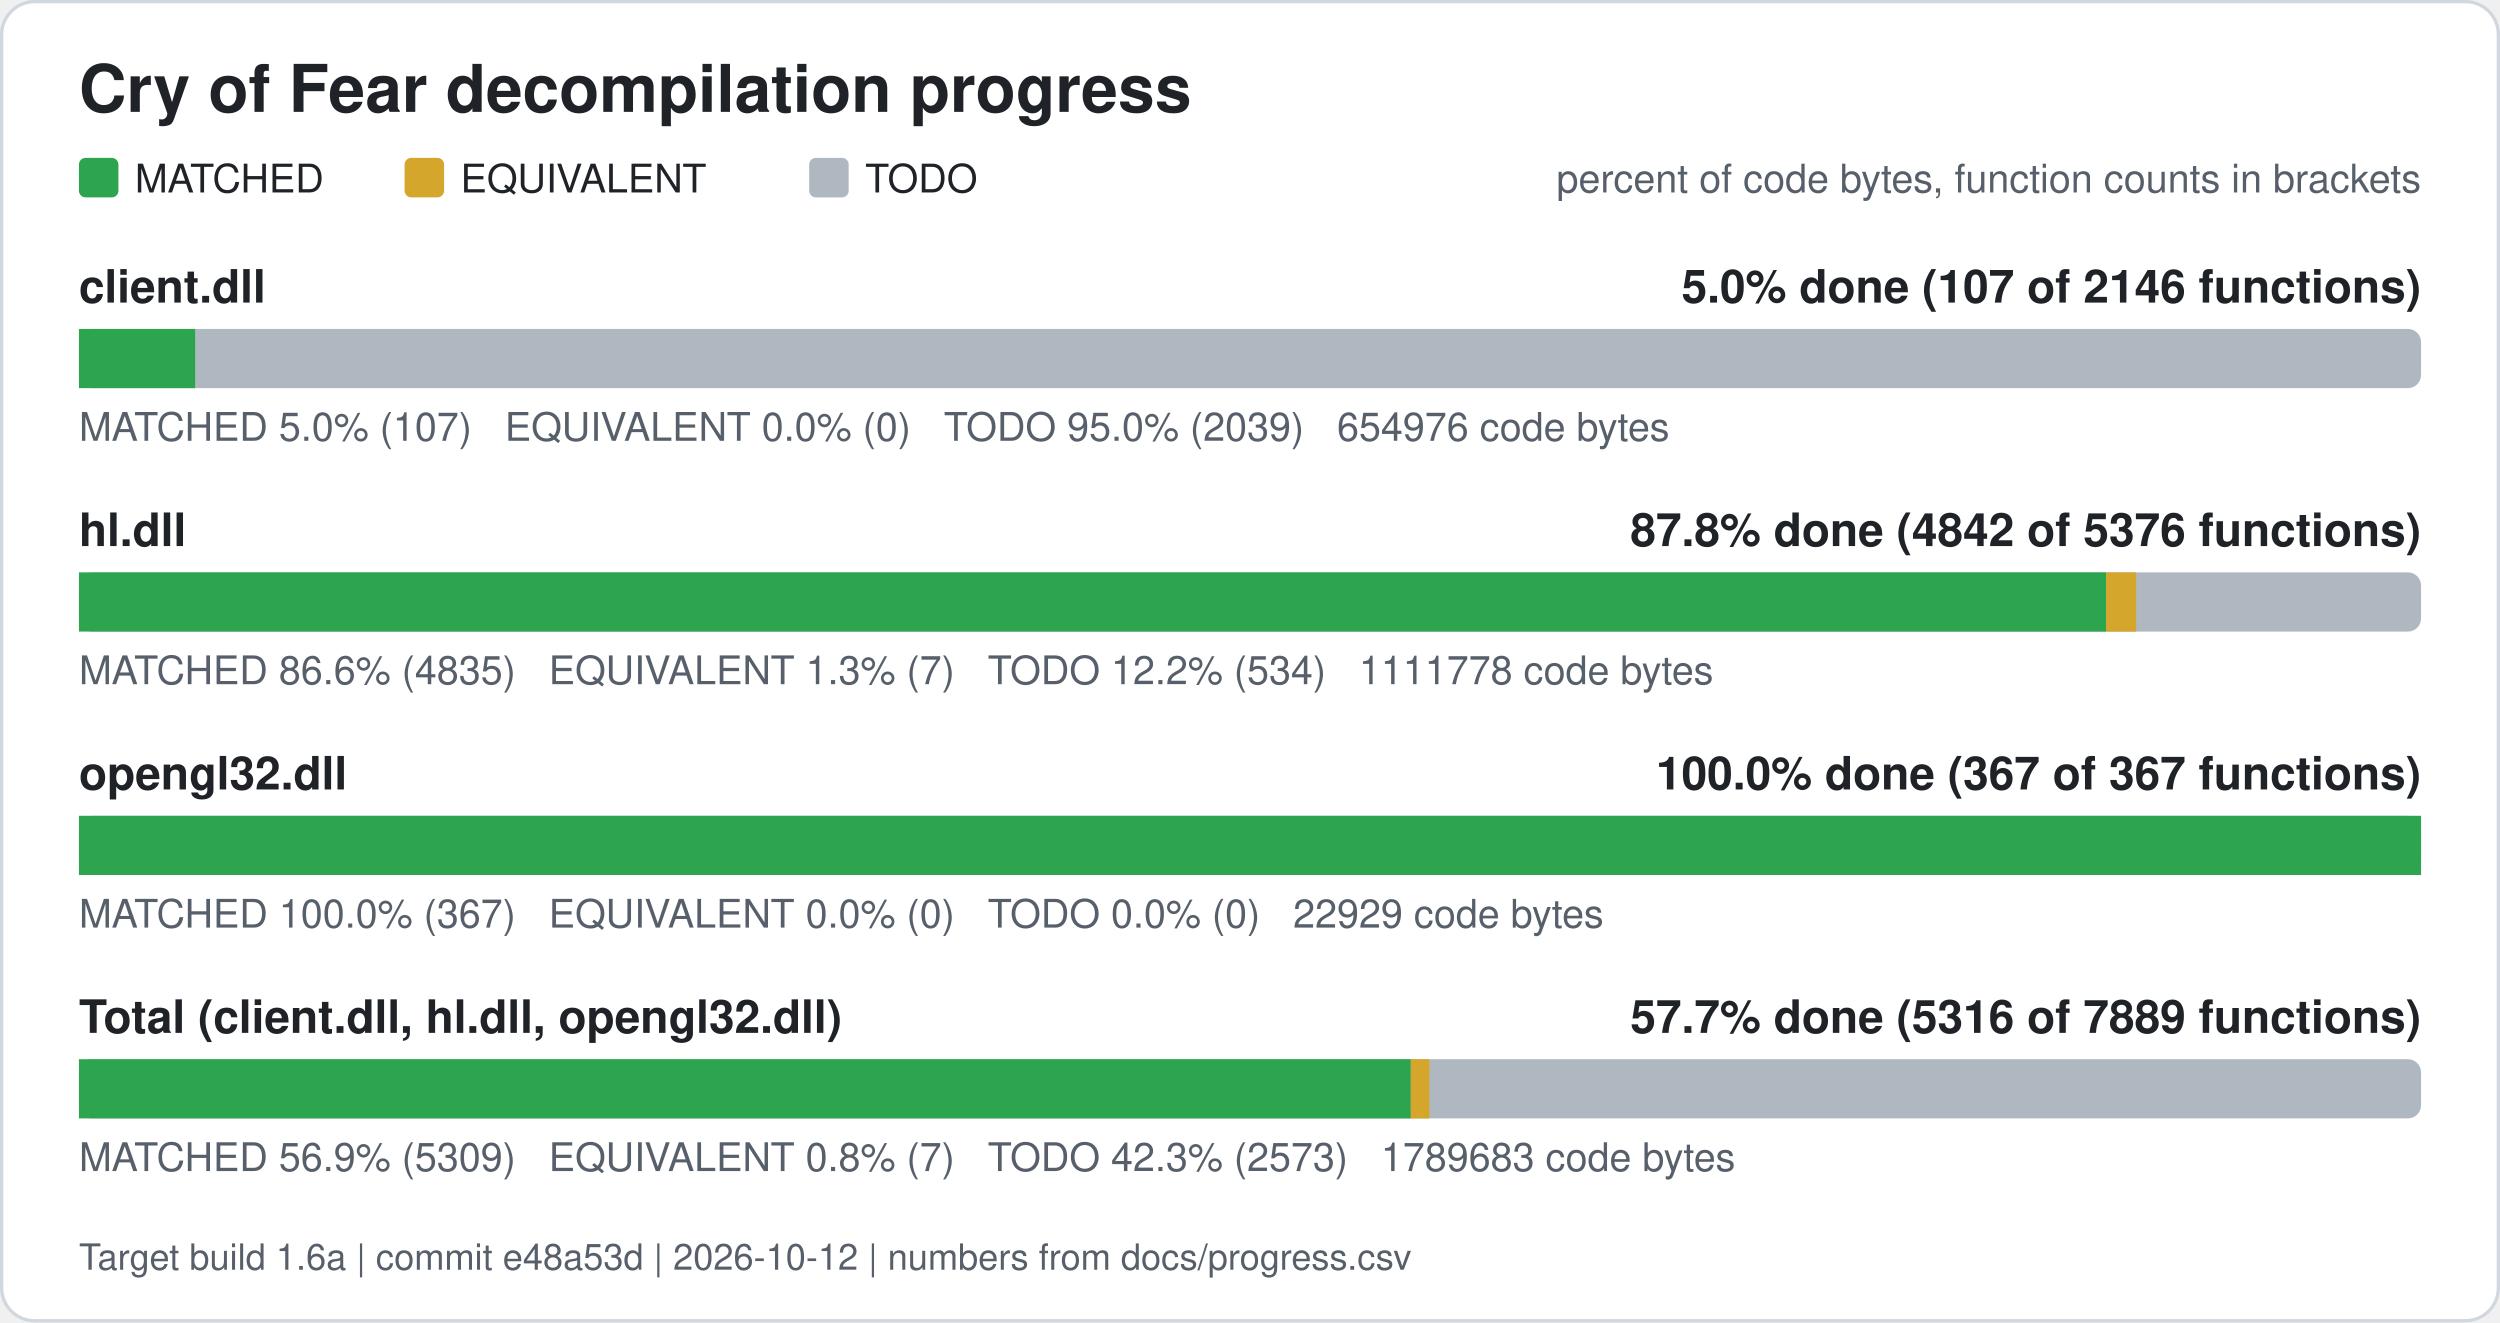
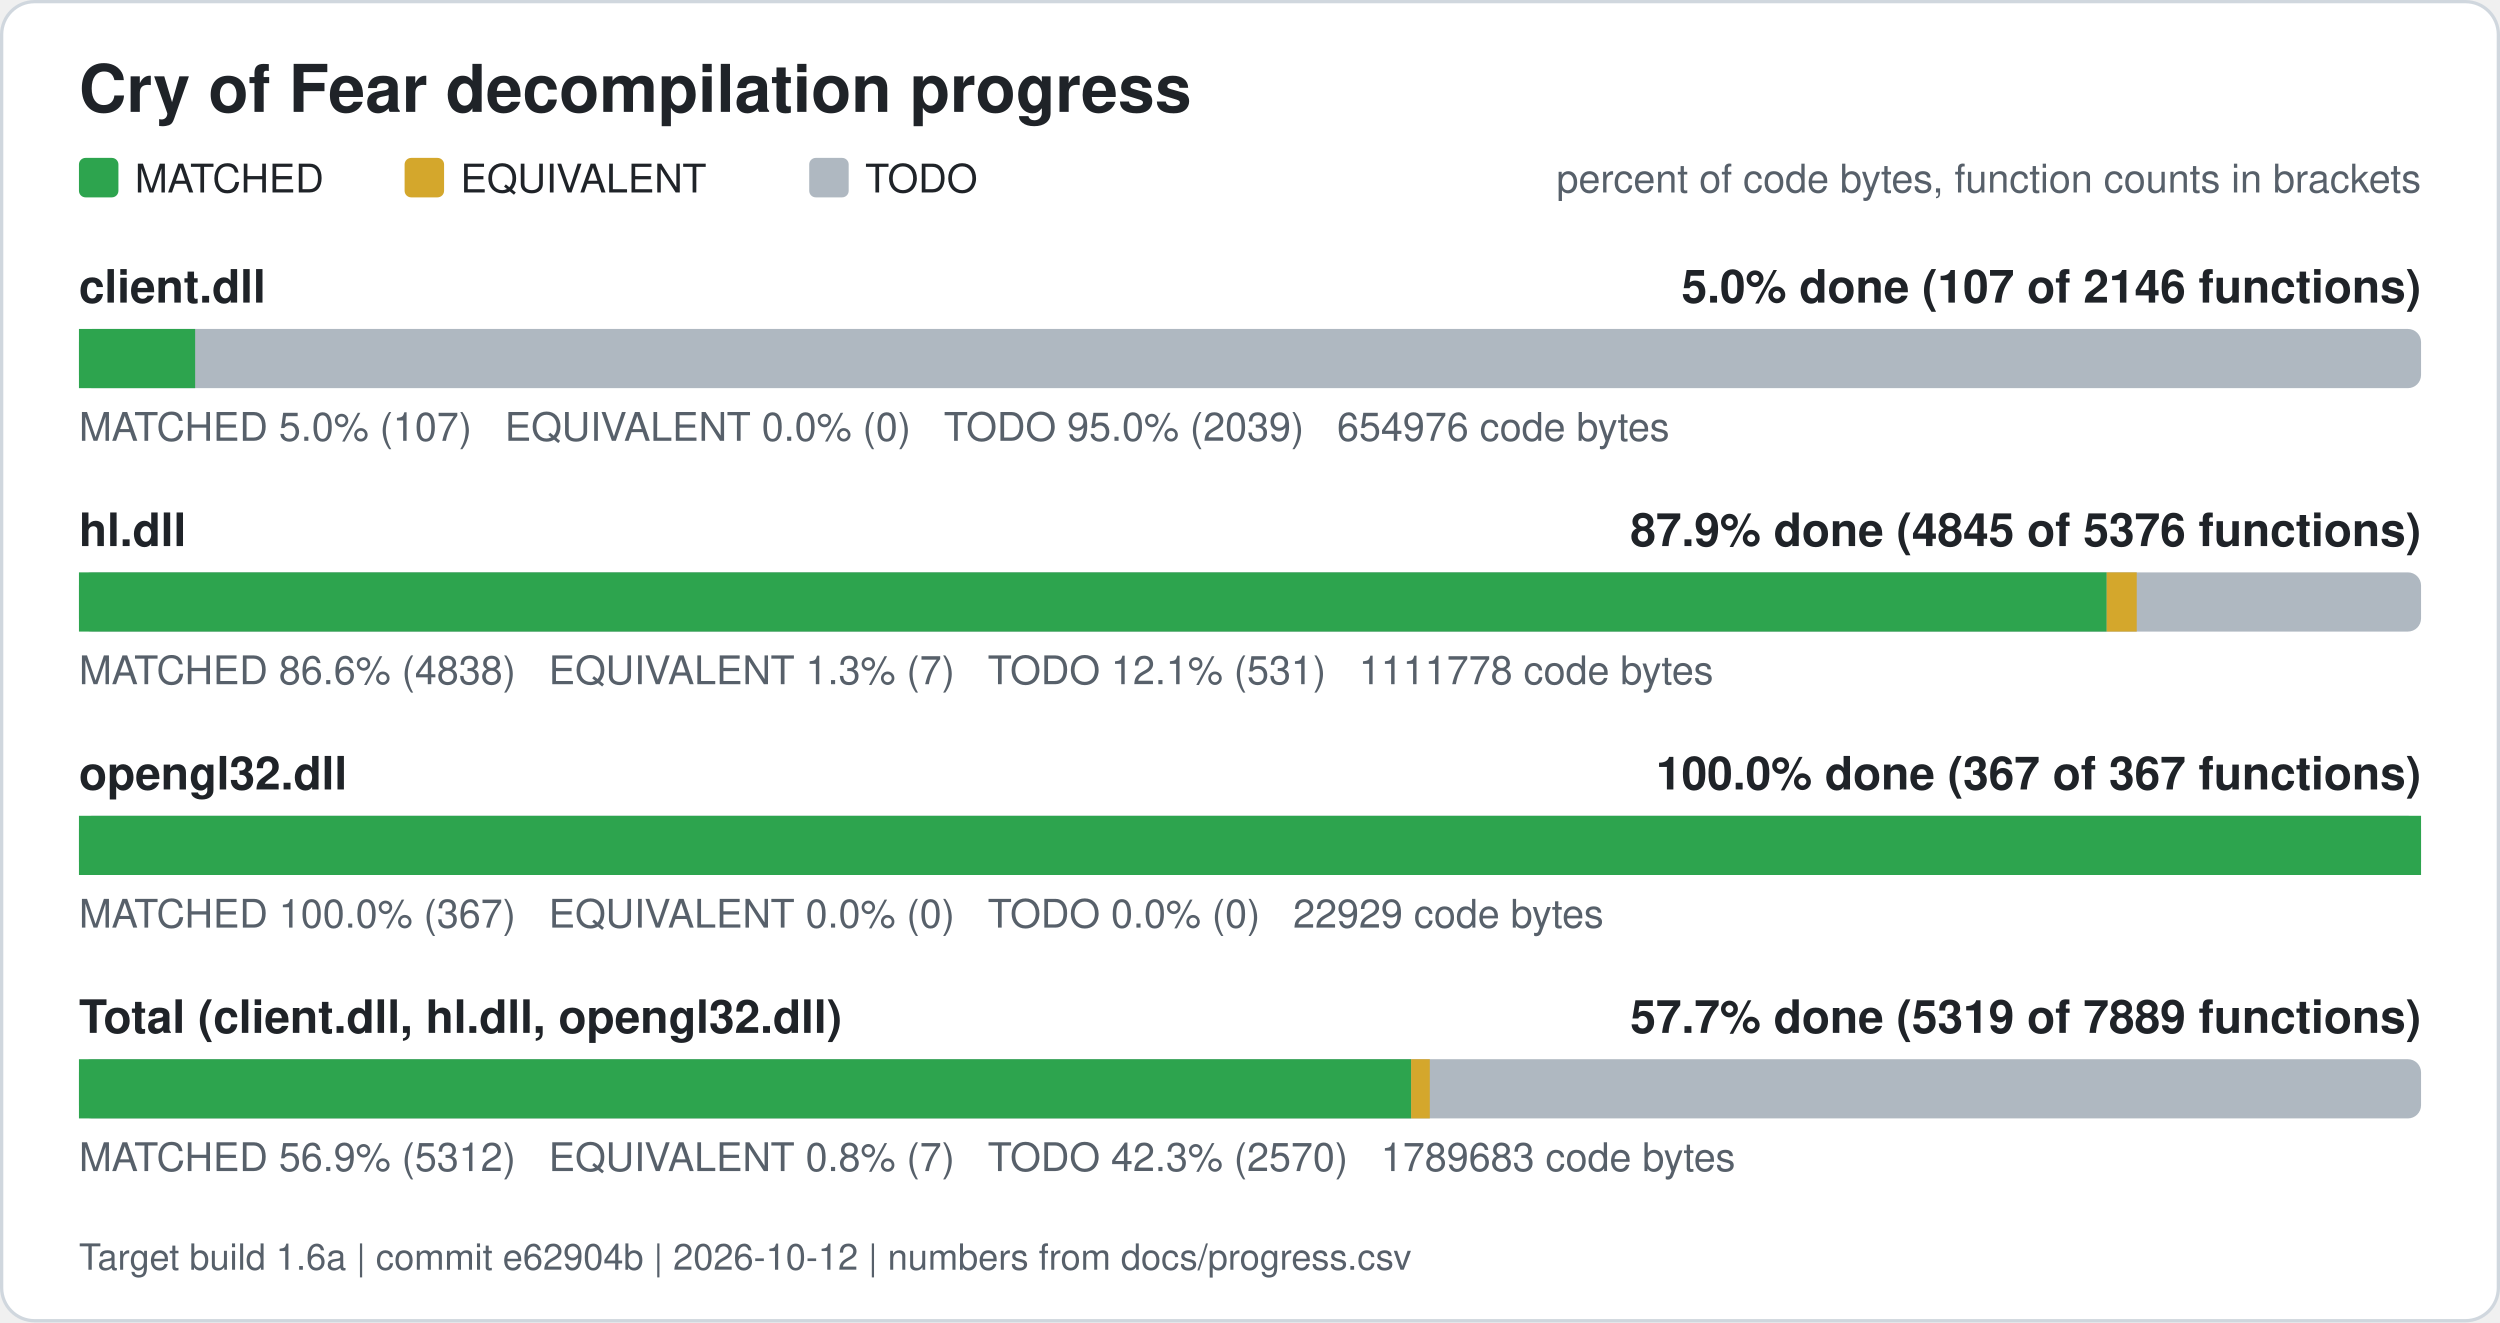
<svg xmlns="http://www.w3.org/2000/svg" width="760" height="402" viewBox="0 0 760 402" role="img" aria-label="Cry of Fear decompilation progress">
  <rect x="0.5" y="0.5" width="759" height="401" rx="10" fill="#ffffff" stroke="#d0d7de" />
  <text x="24" y="34" font-family="Segoe UI, Helvetica, Arial, sans-serif" font-size="20" font-weight="600" fill="#1f2328">Cry of Fear decompilation progress</text>
  <rect x="24" y="48" width="12" height="12" rx="2" fill="#2da44e" />
  <text x="41" y="58.5" font-family="Segoe UI, Helvetica, Arial, sans-serif" font-size="12" fill="#1f2328">MATCHED</text>
  <rect x="123" y="48" width="12" height="12" rx="2" fill="#d4a72c" />
  <text x="140" y="58.5" font-family="Segoe UI, Helvetica, Arial, sans-serif" font-size="12" fill="#1f2328">EQUIVALENT</text>
  <rect x="246" y="48" width="12" height="12" rx="2" fill="#afb8c1" />
  <text x="263" y="58.5" font-family="Segoe UI, Helvetica, Arial, sans-serif" font-size="12" fill="#1f2328">TODO</text>
  <text x="736" y="58.5" font-family="Segoe UI, Helvetica, Arial, sans-serif" font-size="12" fill="#57606a" text-anchor="end">percent of code bytes, function counts in brackets</text>
  <text x="24" y="92" font-family="Segoe UI, Helvetica, Arial, sans-serif" font-size="14" font-weight="600" fill="#1f2328">client.dll</text>
  <text x="736" y="92" font-family="Segoe UI, Helvetica, Arial, sans-serif" font-size="14" font-weight="600" fill="#1f2328" text-anchor="end">5.0% done (107 of 2146 functions)</text>
  <rect x="24" y="100" width="712" height="18" rx="4" fill="#afb8c1" />
  <rect x="24.00" y="100" width="35.32" height="18" fill="#2da44e" />
  <text x="24" y="134" font-family="Segoe UI, Helvetica, Arial, sans-serif" font-size="12" fill="#57606a" xml:space="preserve">MATCHED 5.0% (107)   EQUIVALENT 0.0% (0)   TODO 95.0% (2039)   654976 code bytes</text>
  <text x="24" y="166" font-family="Segoe UI, Helvetica, Arial, sans-serif" font-size="14" font-weight="600" fill="#1f2328">hl.dll</text>
-   <text x="736" y="166" font-family="Segoe UI, Helvetica, Arial, sans-serif" font-size="14" font-weight="600" fill="#1f2328" text-anchor="end">87.8% done (4842 of 5376 functions)</text>
+   <text x="736" y="166" font-family="Segoe UI, Helvetica, Arial, sans-serif" font-size="14" font-weight="600" fill="#1f2328" text-anchor="end">87.9% done (4845 of 5376 functions)</text>
  <rect x="24" y="174" width="712" height="18" rx="4" fill="#afb8c1" />
-   <rect x="24.00" y="174" width="616.26" height="18" fill="#2da44e" />
-   <rect x="640.26" y="174" width="9.13" height="18" fill="#d4a72c" />
-   <text x="24" y="208" font-family="Segoe UI, Helvetica, Arial, sans-serif" font-size="12" fill="#57606a" xml:space="preserve">MATCHED 86.6% (4835)   EQUIVALENT 1.3% (7)   TODO 12.2% (534)   1111778 code bytes</text>
+   <rect x="24.00" y="174" width="616.44" height="18" fill="#2da44e" />
+   <rect x="640.44" y="174" width="9.13" height="18" fill="#d4a72c" />
+   <text x="24" y="208" font-family="Segoe UI, Helvetica, Arial, sans-serif" font-size="12" fill="#57606a" xml:space="preserve">MATCHED 86.6% (4838)   EQUIVALENT 1.3% (7)   TODO 12.1% (531)   1111778 code bytes</text>
  <text x="24" y="240" font-family="Segoe UI, Helvetica, Arial, sans-serif" font-size="14" font-weight="600" fill="#1f2328">opengl32.dll</text>
  <text x="736" y="240" font-family="Segoe UI, Helvetica, Arial, sans-serif" font-size="14" font-weight="600" fill="#1f2328" text-anchor="end">100.0% done (367 of 367 functions)</text>
  <rect x="24" y="248" width="712" height="18" rx="4" fill="#afb8c1" />
  <rect x="24.00" y="248" width="712.00" height="18" fill="#2da44e" />
  <text x="24" y="282" font-family="Segoe UI, Helvetica, Arial, sans-serif" font-size="12" fill="#57606a" xml:space="preserve">MATCHED 100.0% (367)   EQUIVALENT 0.0% (0)   TODO 0.0% (0)   22929 code bytes</text>
  <text x="24" y="314" font-family="Segoe UI, Helvetica, Arial, sans-serif" font-size="14" font-weight="600" fill="#1f2328">Total (client.dll, hl.dll, opengl32.dll)</text>
-   <text x="736" y="314" font-family="Segoe UI, Helvetica, Arial, sans-serif" font-size="14" font-weight="600" fill="#1f2328" text-anchor="end">57.7% done (5316 of 7889 functions)</text>
+   <text x="736" y="314" font-family="Segoe UI, Helvetica, Arial, sans-serif" font-size="14" font-weight="600" fill="#1f2328" text-anchor="end">57.7% done (5319 of 7889 functions)</text>
  <rect x="24" y="322" width="712" height="18" rx="4" fill="#afb8c1" />
-   <rect x="24.00" y="322" width="404.88" height="18" fill="#2da44e" />
-   <rect x="428.88" y="322" width="5.67" height="18" fill="#d4a72c" />
-   <text x="24" y="356" font-family="Segoe UI, Helvetica, Arial, sans-serif" font-size="12" fill="#57606a" xml:space="preserve">MATCHED 56.9% (5309)   EQUIVALENT 0.8% (7)   TODO 42.3% (2573)   1789683 code bytes</text>
-   <text x="24" y="386" font-family="Segoe UI, Helvetica, Arial, sans-serif" font-size="11" fill="#57606a">Target build 1.6a | commit e48a53d | 2026-10-12 | numbers from docs/progress.csv</text>
+   <rect x="24.00" y="322" width="404.99" height="18" fill="#2da44e" />
+   <rect x="428.99" y="322" width="5.67" height="18" fill="#d4a72c" />
+   <text x="24" y="356" font-family="Segoe UI, Helvetica, Arial, sans-serif" font-size="12" fill="#57606a" xml:space="preserve">MATCHED 56.9% (5312)   EQUIVALENT 0.8% (7)   TODO 42.3% (2570)   1789683 code bytes</text>
+   <text x="24" y="386" font-family="Segoe UI, Helvetica, Arial, sans-serif" font-size="11" fill="#57606a">Target build 1.6a | commit e62904b | 2026-10-12 | numbers from docs/progress.csv</text>
</svg>
